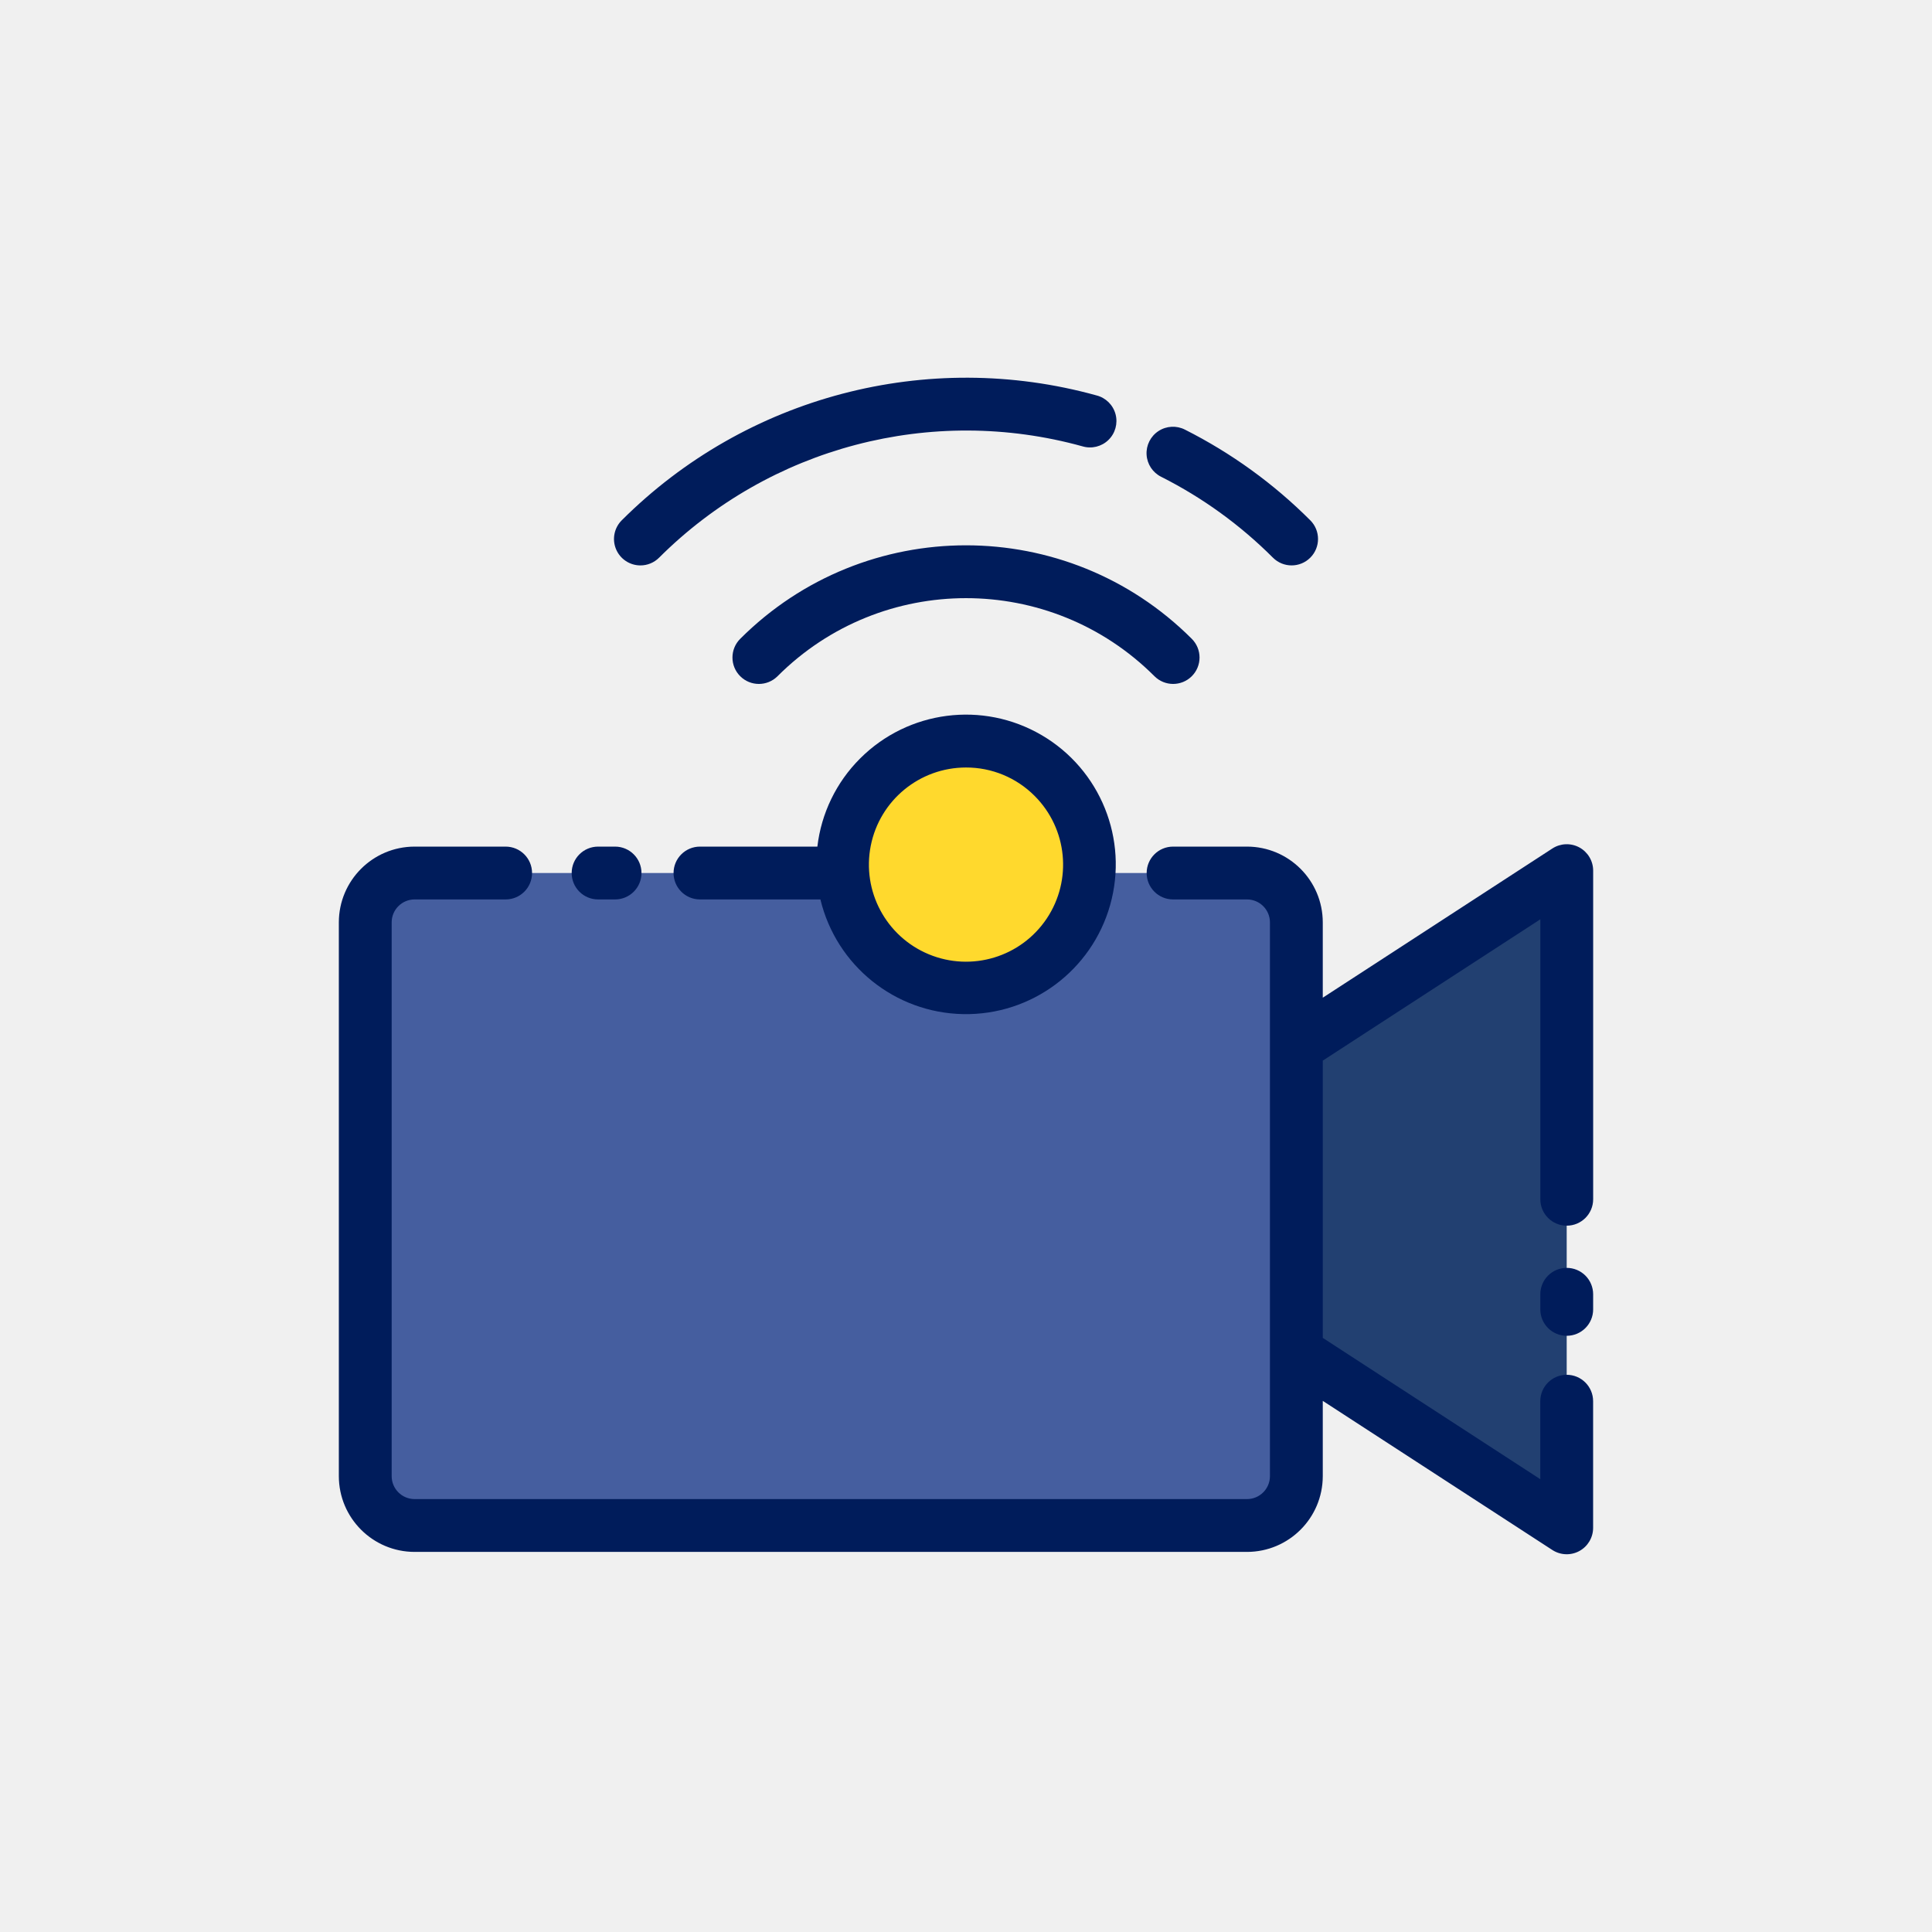
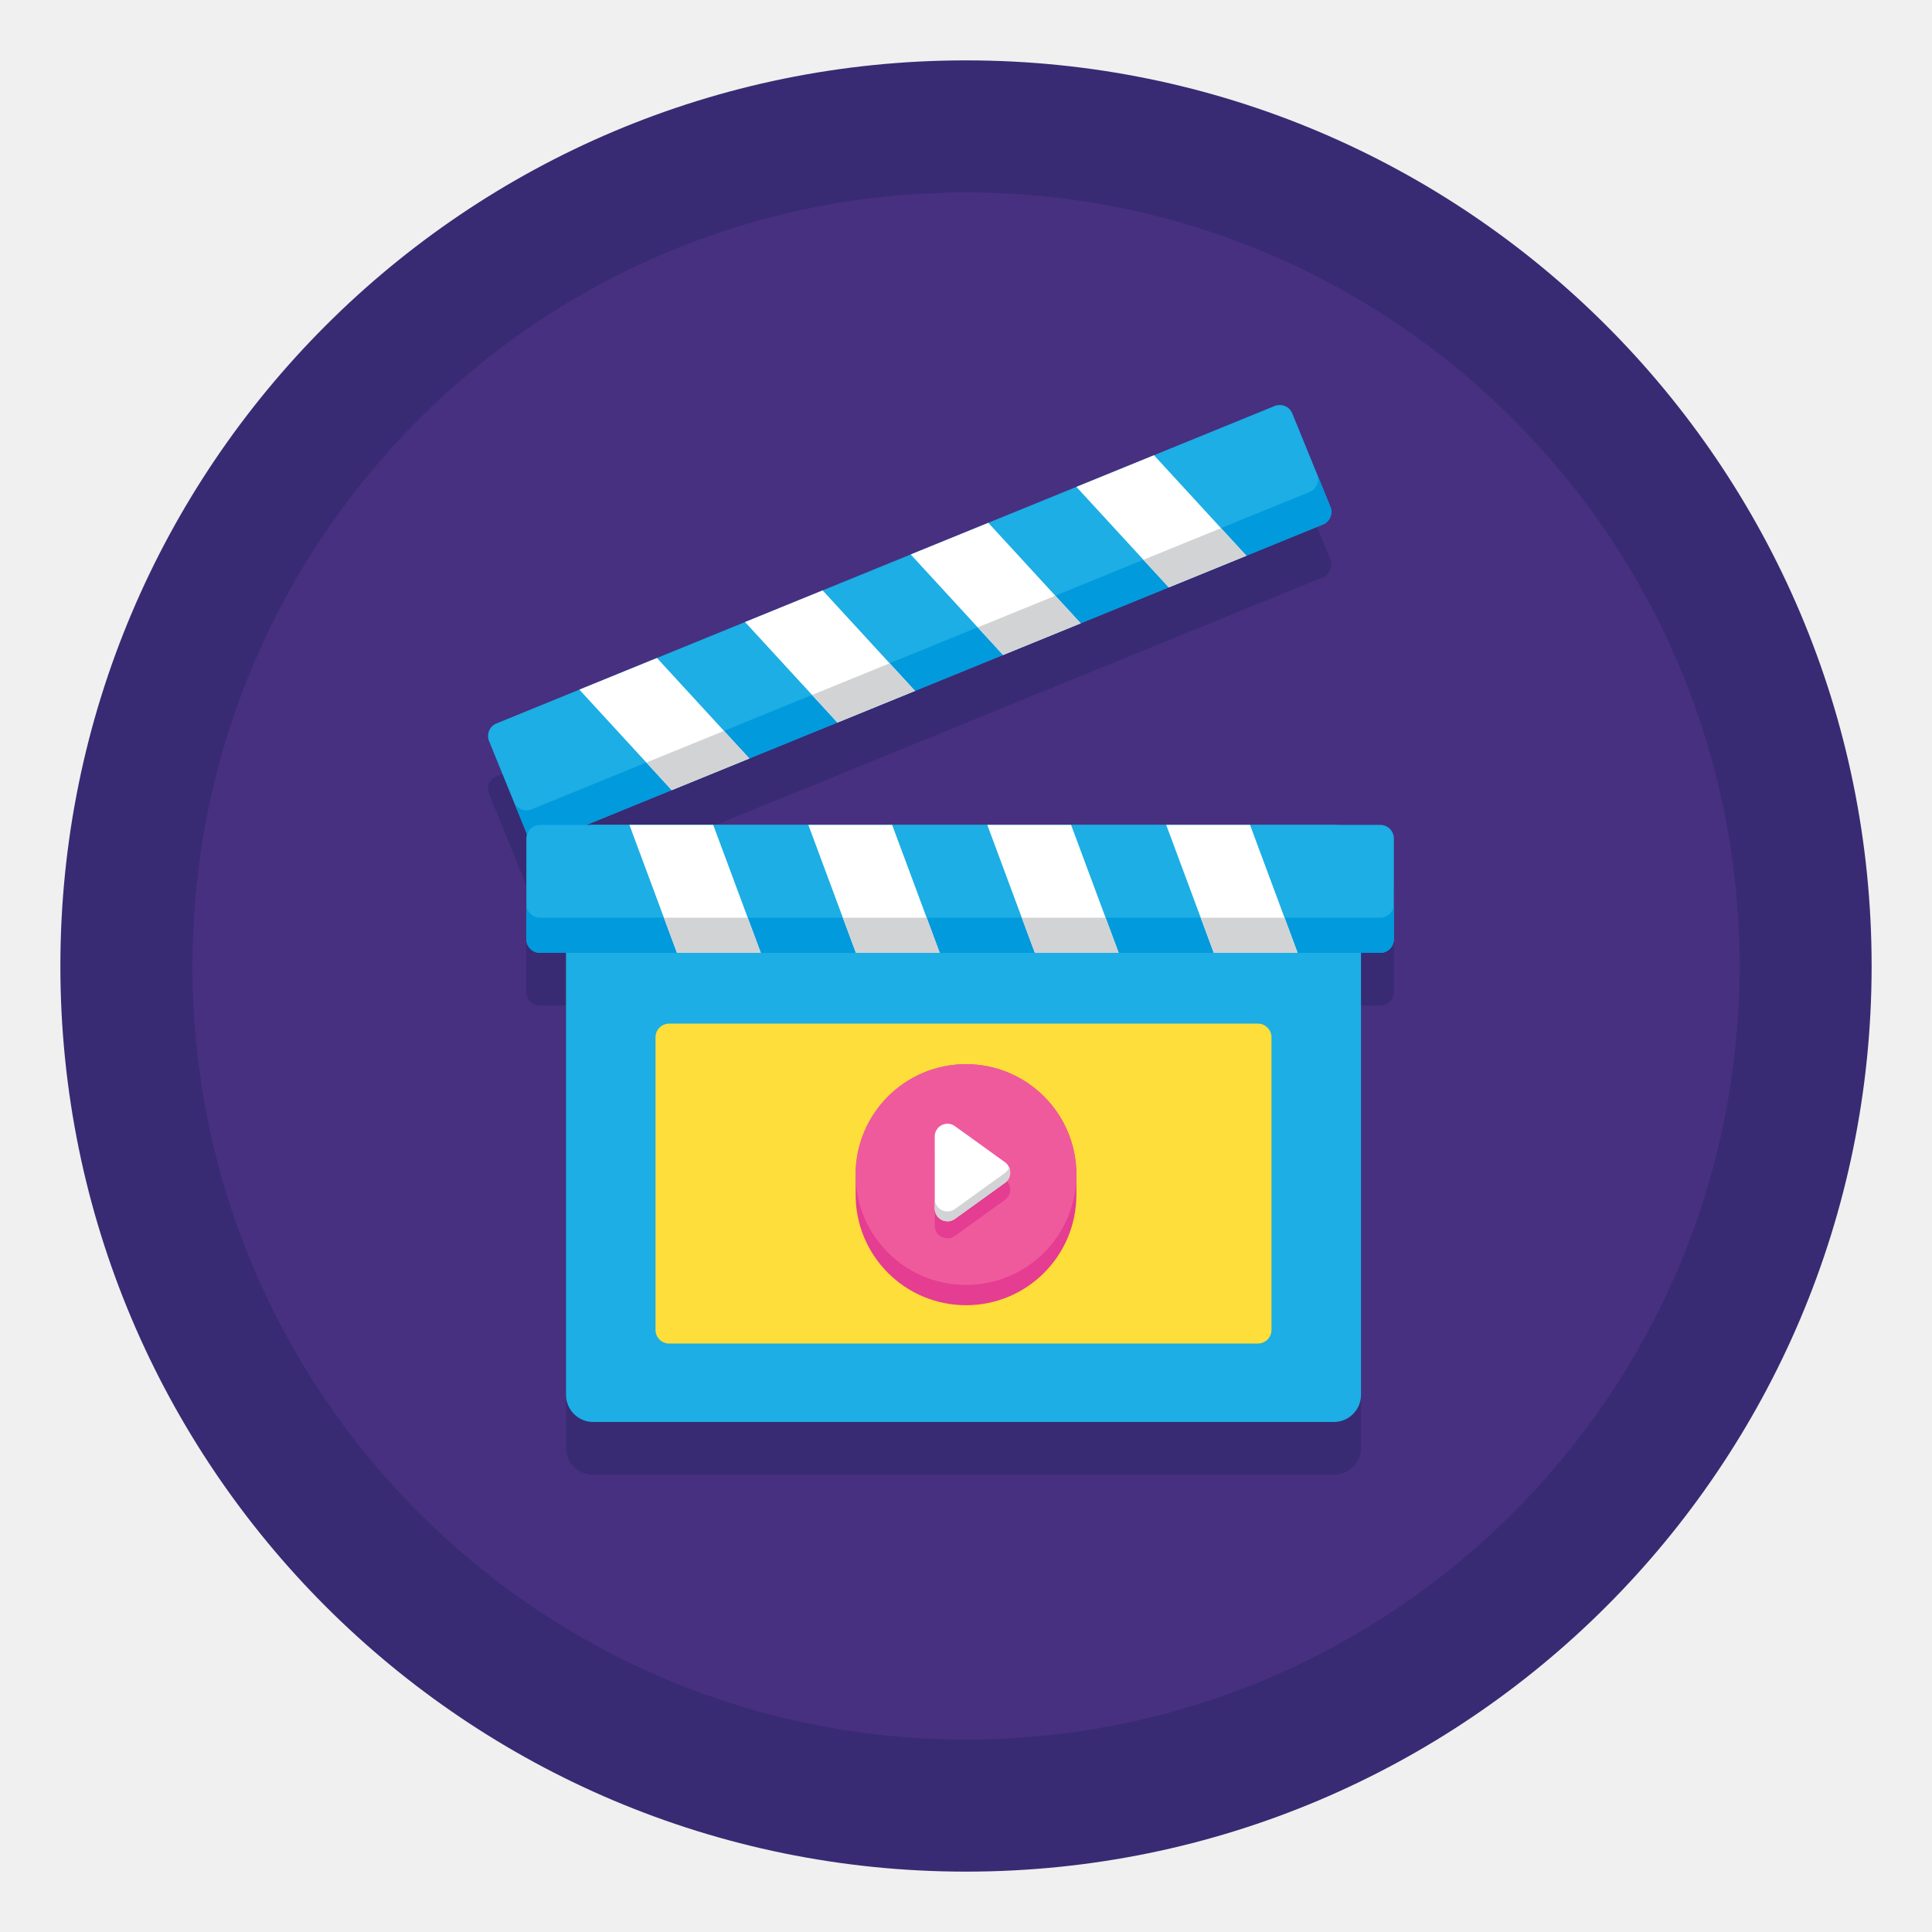
- <svg xmlns="http://www.w3.org/2000/svg" width="128" height="128">
-   <path fill="#224071" d="M103.798 101.225 85.884 89.587V69.32l17.914-11.638v43.543z" />
-   <rect x="24.196" y="57.84" width="61.688" height="43.227" rx="3.268" ry="3.268" fill="#455e9f" />
-   <circle cx="63.997" cy="57.282" r="8.182" fill="#ffd92d" />
-   <g fill="#001c5b">
-     <path d="M103.8 84a1.749 1.749 0 0 0-1.75 1.75v1a1.75 1.75 0 0 0 3.5 0v-1A1.749 1.749 0 0 0 103.8 84z" />
-     <path d="M104.636 56.144a1.749 1.749 0 0 0-1.788.071L87.637 66.1v-4.992a5.024 5.024 0 0 0-5.018-5.018h-4.9a1.75 1.75 0 1 0 0 3.5h4.9a1.52 1.52 0 0 1 1.518 1.518V97.8a1.52 1.52 0 0 1-1.518 1.518H27.467a1.52 1.52 0 0 1-1.518-1.518V61.108a1.52 1.52 0 0 1 1.518-1.518H33.5a1.75 1.75 0 0 0 0-3.5h-6.033a5.024 5.024 0 0 0-5.018 5.018V97.8a5.024 5.024 0 0 0 5.018 5.018h55.152a5.024 5.024 0 0 0 5.018-5.018v-4.989l15.211 9.881a1.749 1.749 0 0 0 2.7-1.467v-8.392a1.75 1.75 0 0 0-3.5 0V98l-14.411-9.362V70.269l14.414-9.363v18.548a1.75 1.75 0 0 0 3.5 0V57.682a1.752 1.752 0 0 0-.915-1.538z" />
-     <path d="M39.625 59.59h1.125a1.75 1.75 0 0 0 0-3.5h-1.125a1.75 1.75 0 0 0 0 3.5zM56.978 50.258a9.865 9.865 0 0 0-2.825 5.832h-7.778a1.75 1.75 0 0 0 0 3.5h7.979a9.922 9.922 0 1 0 2.624-9.332zm11.571 2.475A6.433 6.433 0 1 1 64 50.849a6.389 6.389 0 0 1 4.549 1.884zM78.96 44.8a1.749 1.749 0 0 0 0-2.475 21.157 21.157 0 0 0-29.92 0 1.75 1.75 0 1 0 2.475 2.475 17.658 17.658 0 0 1 24.97 0 1.751 1.751 0 0 0 2.475 0zM76.935 31.591a28.794 28.794 0 0 1 7.4 5.356 1.75 1.75 0 1 0 2.475-2.475 32.286 32.286 0 0 0-8.3-6.006 1.75 1.75 0 1 0-1.576 3.125zM42.429 37.46a1.742 1.742 0 0 0 1.237-.512 28.814 28.814 0 0 1 28.048-7.378 1.75 1.75 0 1 0 .935-3.372 32.31 32.31 0 0 0-31.458 8.275 1.75 1.75 0 0 0 1.238 2.987z" />
-   </g>
+ <svg xmlns="http://www.w3.org/2000/svg" version="1.1" id="Layer_1" x="0" y="0" viewBox="0 0 256 256" style="enable-background:new 0 0 256 256" xml:space="preserve">
+   <style>.st0{fill:#382b73}.st2{fill:#1caee4}.st3{fill:#009add}.st4{fill:#fff}.st5{fill:#d1d3d4}.st7{fill:#e43d91}</style>
+   <switch>
+     <g>
+       <circle class="st0" cx="128" cy="128" r="120" />
+       <circle cx="128" cy="128" r="102.5" style="fill:#473080" />
+       <path class="st0" d="M182.892 116.304H77.707l97.585-39.807a1.8 1.8 0 0 0 .987-2.347l-5.043-12.362a1.8 1.8 0 0 0-2.347-.987L65.791 102.856a1.8 1.8 0 0 0-.987 2.348l5.032 12.337a1.782 1.782 0 0 0-.091.564v13.351c0 .994.806 1.801 1.801 1.801h3.451v58.561a3.602 3.602 0 0 0 3.602 3.602h98.14a3.602 3.602 0 0 0 3.602-3.602v-58.561h2.551a1.8 1.8 0 0 0 1.801-1.801v-13.351a1.8 1.8 0 0 0-1.801-1.801z" />
+       <g>
+         <path class="st2" d="M176.74 188.419H78.6a3.602 3.602 0 0 1-3.602-3.602v-71.912a3.602 3.602 0 0 1 3.602-3.602h98.14a3.602 3.602 0 0 1 3.602 3.602v71.912a3.602 3.602 0 0 1-3.602 3.602z" />
+         <path class="st2" d="M175.292 69.497 72.194 111.553a1.8 1.8 0 0 1-2.348-.987l-5.043-12.362a1.8 1.8 0 0 1 .987-2.347L168.889 53.8a1.8 1.8 0 0 1 2.347.987l5.043 12.362a1.8 1.8 0 0 1-.987 2.348z" />
+         <path class="st3" d="M173.535 65.19 70.437 107.246a1.8 1.8 0 0 1-2.347-.987l1.757 4.307a1.8 1.8 0 0 0 2.348.987l103.098-42.056a1.8 1.8 0 0 0 .987-2.348l-1.757-4.307a1.802 1.802 0 0 1-.988 2.348z" />
+         <path class="st4" d="m99.288 100.501-10.282 4.194-12.238-13.316 10.282-4.194zM121.242 91.545 110.96 95.74 98.721 82.423l10.282-4.194zM143.195 82.59l-10.282 4.194-12.238-13.316 10.282-4.194zM165.149 73.635l-10.282 4.194-12.239-13.316 10.282-4.194z" />
+         <path class="st5" d="m154.867 77.829 10.282-4.194-3.358-3.654-10.283 4.194zM132.913 86.784l10.282-4.194-3.358-3.654-10.282 4.194zM110.96 95.74l10.282-4.195-3.359-3.654-10.282 4.195zM89.006 104.695l10.282-4.194-3.358-3.654-10.282 4.194z" />
+         <g>
+           <path class="st2" d="M182.892 126.256H71.546a1.8 1.8 0 0 1-1.801-1.801v-13.351c0-.994.806-1.801 1.801-1.801h111.346a1.8 1.8 0 0 1 1.801 1.801v13.351a1.8 1.8 0 0 1-1.801 1.801z" />
+           <path class="st3" d="M182.892 121.605H71.546a1.8 1.8 0 0 1-1.801-1.801v4.652a1.8 1.8 0 0 0 1.801 1.801h111.346a1.8 1.8 0 0 0 1.801-1.801v-4.652c0 .994-.806 1.801-1.801 1.801z" />
+           <path class="st4" d="M100.808 126.256H89.704l-6.303-16.952h11.105zM124.518 126.256h-11.105l-6.302-16.952h11.104zM148.228 126.256h-11.105l-6.302-16.952h11.104zM171.938 126.256h-11.105l-6.303-16.952h11.105z" />
+           <path class="st5" d="M160.833 126.256h11.105l-1.73-4.651h-11.104zM137.123 126.256h11.105l-1.73-4.651h-11.104zM113.413 126.256h11.105l-1.729-4.651h-11.105zM89.704 126.256h11.104l-1.729-4.651H87.974z" />
+         </g>
+         <path d="M166.676 178.028H88.662a1.801 1.801 0 0 1-1.801-1.801v-38.791a1.8 1.8 0 0 1 1.801-1.801h78.014c.994 0 1.801.806 1.801 1.801v38.791a1.8 1.8 0 0 1-1.801 1.801z" style="fill:#fede3a" />
+         <g>
+           <path class="st7" d="M113.375 158.322c0 8.077 6.548 14.625 14.625 14.625s14.625-6.548 14.625-14.625v-2.686c0-8.077-6.548-14.625-14.625-14.625s-14.625 6.548-14.625 14.625v2.686z" />
+           <circle cx="128" cy="155.636" r="14.625" style="fill:#ef5a9d" />
+           <g>
+             <path class="st7" d="M123.858 162.396v-9.548c0-1.376 1.558-2.173 2.674-1.369l6.623 4.774a1.688 1.688 0 0 1 0 2.738l-6.623 4.774c-1.116.804-2.674.006-2.674-1.369z" />
+             <path class="st4" d="M123.858 160.138v-9.548c0-1.376 1.558-2.173 2.674-1.369l6.623 4.774a1.688 1.688 0 0 1 0 2.738l-6.623 4.774c-1.116.804-2.674.007-2.674-1.369z" />
+             <path class="st5" d="m133.155 155.427-6.623 4.774c-1.116.804-2.674.007-2.674-1.369v1.305c0 1.376 1.558 2.173 2.674 1.369l6.623-4.774c.669-.482.85-1.33.561-2.022a1.65 1.65 0 0 1-.561.717z" />
+           </g>
+         </g>
+       </g>
+     </g>
+   </switch>
</svg>
